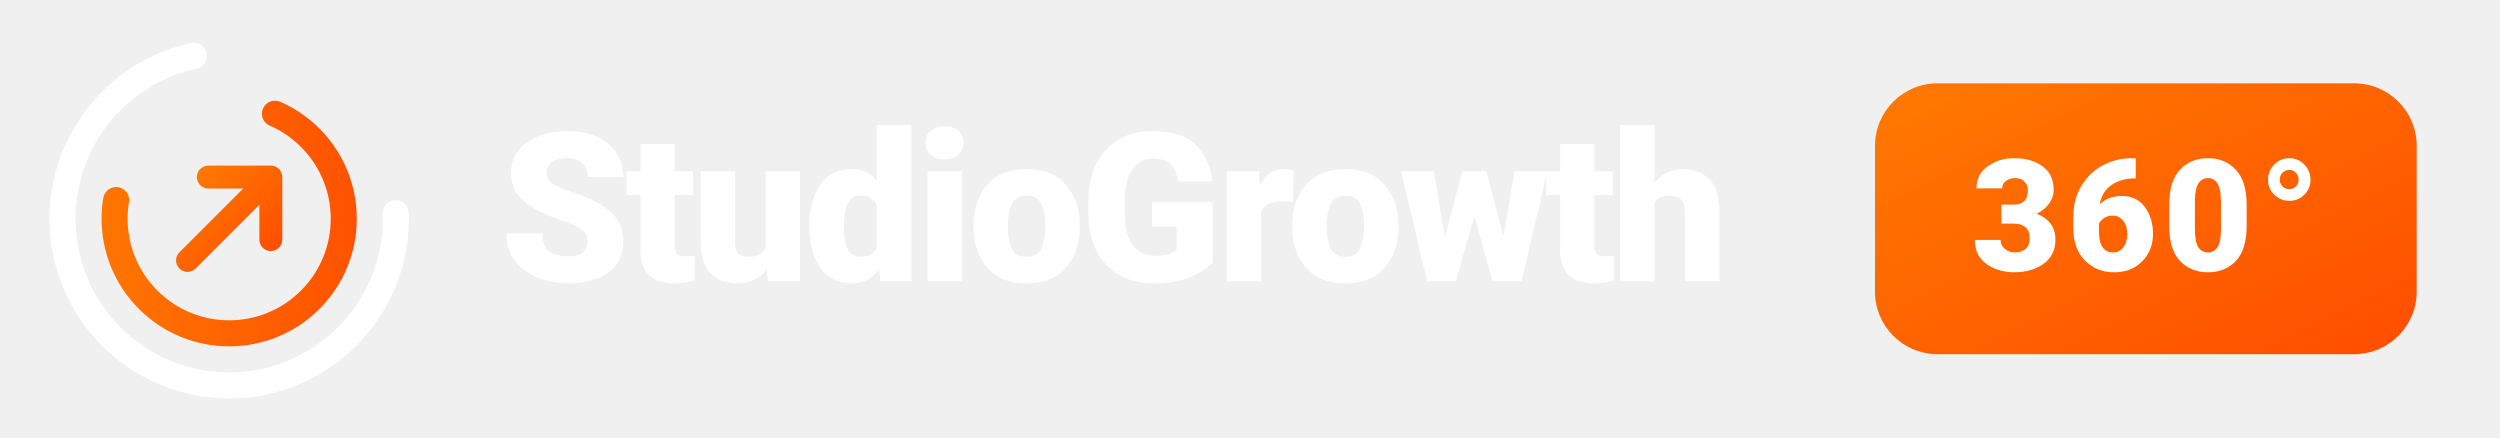
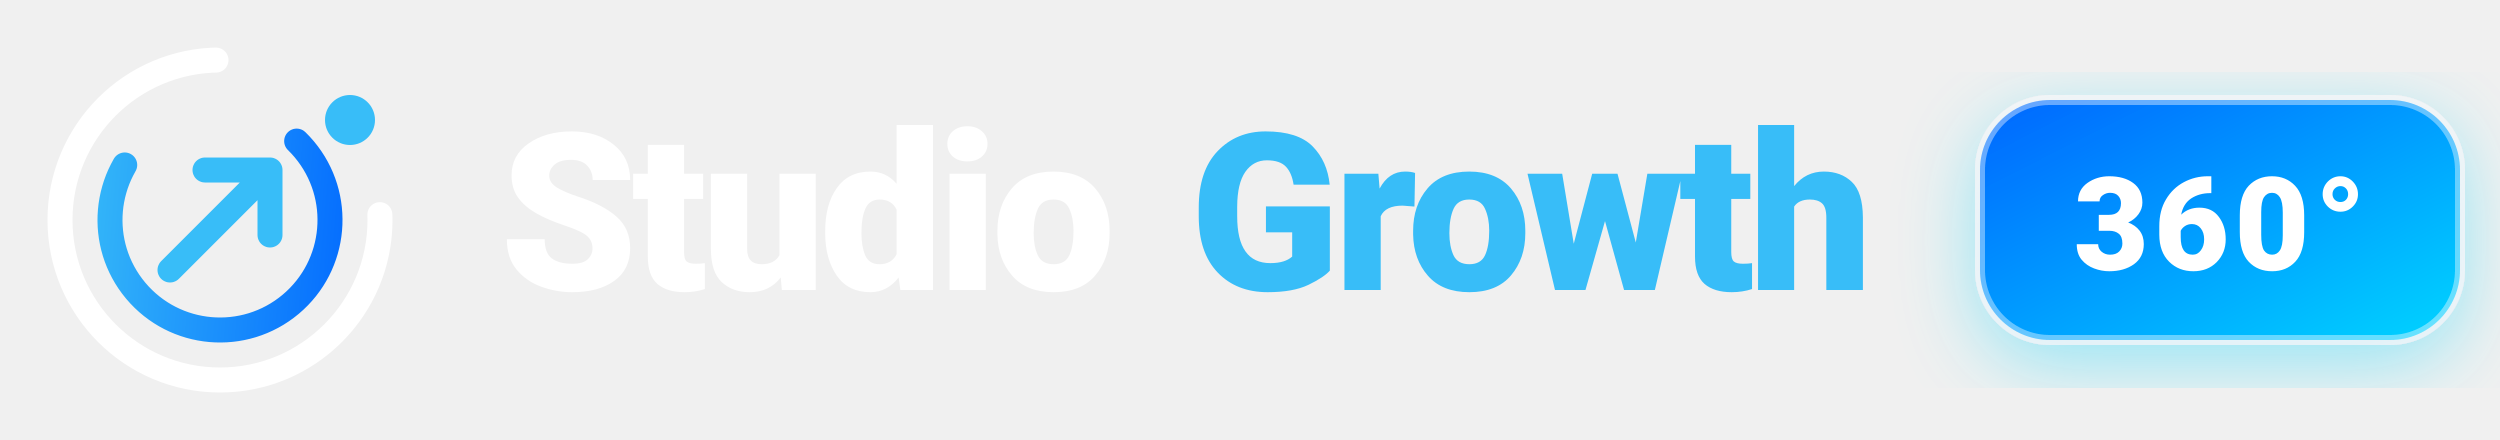
- <svg xmlns="http://www.w3.org/2000/svg" width="240" height="42" viewBox="0 0 240 42" fill="none">
+ <svg xmlns="http://www.w3.org/2000/svg" width="250" height="44" viewBox="0 0 250 44" fill="none">
  <defs>
-     <linearGradient id="sg_orange_grad_w" x1="0%" y1="0%" x2="100%" y2="100%">
-       <stop offset="0%" stop-color="#FF7A00" />
-       <stop offset="100%" stop-color="#FF4D00" />
+     <linearGradient id="sg_blue_grad_w" x1="0%" y1="0%" x2="100%" y2="100%">
+       <stop offset="0%" stop-color="#38BDF8" />
+       <stop offset="100%" stop-color="#0066FF" />
    </linearGradient>
+     <linearGradient id="sg_badge_grad_w" x1="0%" y1="0%" x2="100%" y2="100%">
+       <stop offset="0%" stop-color="#0066FF" />
+       <stop offset="100%" stop-color="#00D4FF" />
+     </linearGradient>
+     <filter id="sg_glow_w" x="-20%" y="-20%" width="140%" height="140%">
+       <feDropShadow dx="0" dy="2" stdDeviation="4" flood-color="#00D4FF" flood-opacity="0.4" />
+     </filter>
  </defs>
-   <g transform="translate(4, 3)">
-     <circle cx="18" cy="18" r="16" stroke="#FFFFFF" stroke-width="2.5" stroke-dasharray="72 28" stroke-linecap="round" />
-     <circle cx="18" cy="18" r="11" stroke="url(#sg_orange_grad_w)" stroke-width="2.5" stroke-dasharray="45 20" stroke-linecap="round" transform="rotate(-45 18 18)" />
-     <path d="M14 22L22 14M22 14H16M22 14V20" stroke="url(#sg_orange_grad_w)" stroke-width="2.2" stroke-linecap="round" stroke-linejoin="round" />
+   <g transform="translate(4, 4)">
+     <circle cx="18" cy="18" r="16" stroke="#FFFFFF" stroke-width="2.5" stroke-dasharray="75 25" stroke-linecap="round" />
+     <circle cx="31" cy="8" r="2.5" fill="#38BDF8" />
+     <circle cx="18" cy="18" r="11" stroke="url(#sg_blue_grad_w)" stroke-width="2.5" stroke-dasharray="48 20" stroke-linecap="round" transform="rotate(-40 18 18)" />
+     <path d="M13 23L23 13M23 13H16.5M23 13V19.5" stroke="#38BDF8" stroke-width="2.5" stroke-linecap="round" stroke-linejoin="round" />
  </g>
-   <text x="48" y="27" fill="#FFFFFF" font-family="'Inter Tight', -apple-system, BlinkMacSystemFont, 'Segoe UI', Roboto, sans-serif" font-size="20" font-weight="800" letter-spacing="-0.5">StudioGrowth</text>
-   <rect x="180" y="8" width="52" height="26" rx="6" fill="url(#sg_orange_grad_w)" />
-   <text x="206" y="26" fill="#FFFFFF" font-family="'Inter Tight', -apple-system, BlinkMacSystemFont, 'Segoe UI', Roboto, sans-serif" font-size="15" font-weight="900" letter-spacing="0.5" text-anchor="middle">360°</text>
+   <text x="50" y="29" fill="#FFFFFF" font-family="'Inter Tight', -apple-system, BlinkMacSystemFont, 'Segoe UI', Roboto, sans-serif" font-size="22" font-weight="800" letter-spacing="-0.6">Studio</text>
+   <text x="119" y="29" fill="#38BDF8" font-family="'Inter Tight', -apple-system, BlinkMacSystemFont, 'Segoe UI', Roboto, sans-serif" font-size="22" font-weight="800" letter-spacing="-0.6">Growth</text>
+   <g transform="translate(198, 10)">
+     <rect x="0" y="0" width="48" height="24" rx="7" fill="url(#sg_badge_grad_w)" stroke="rgba(255, 255, 255, 0.4)" stroke-width="1" filter="url(#sg_glow_w)" />
+     <text x="24" y="17" fill="#FFFFFF" font-family="'Inter Tight', -apple-system, BlinkMacSystemFont, 'Segoe UI', Roboto, sans-serif" font-size="13" font-weight="900" letter-spacing="0.5" text-anchor="middle">360°</text>
+   </g>
</svg>
